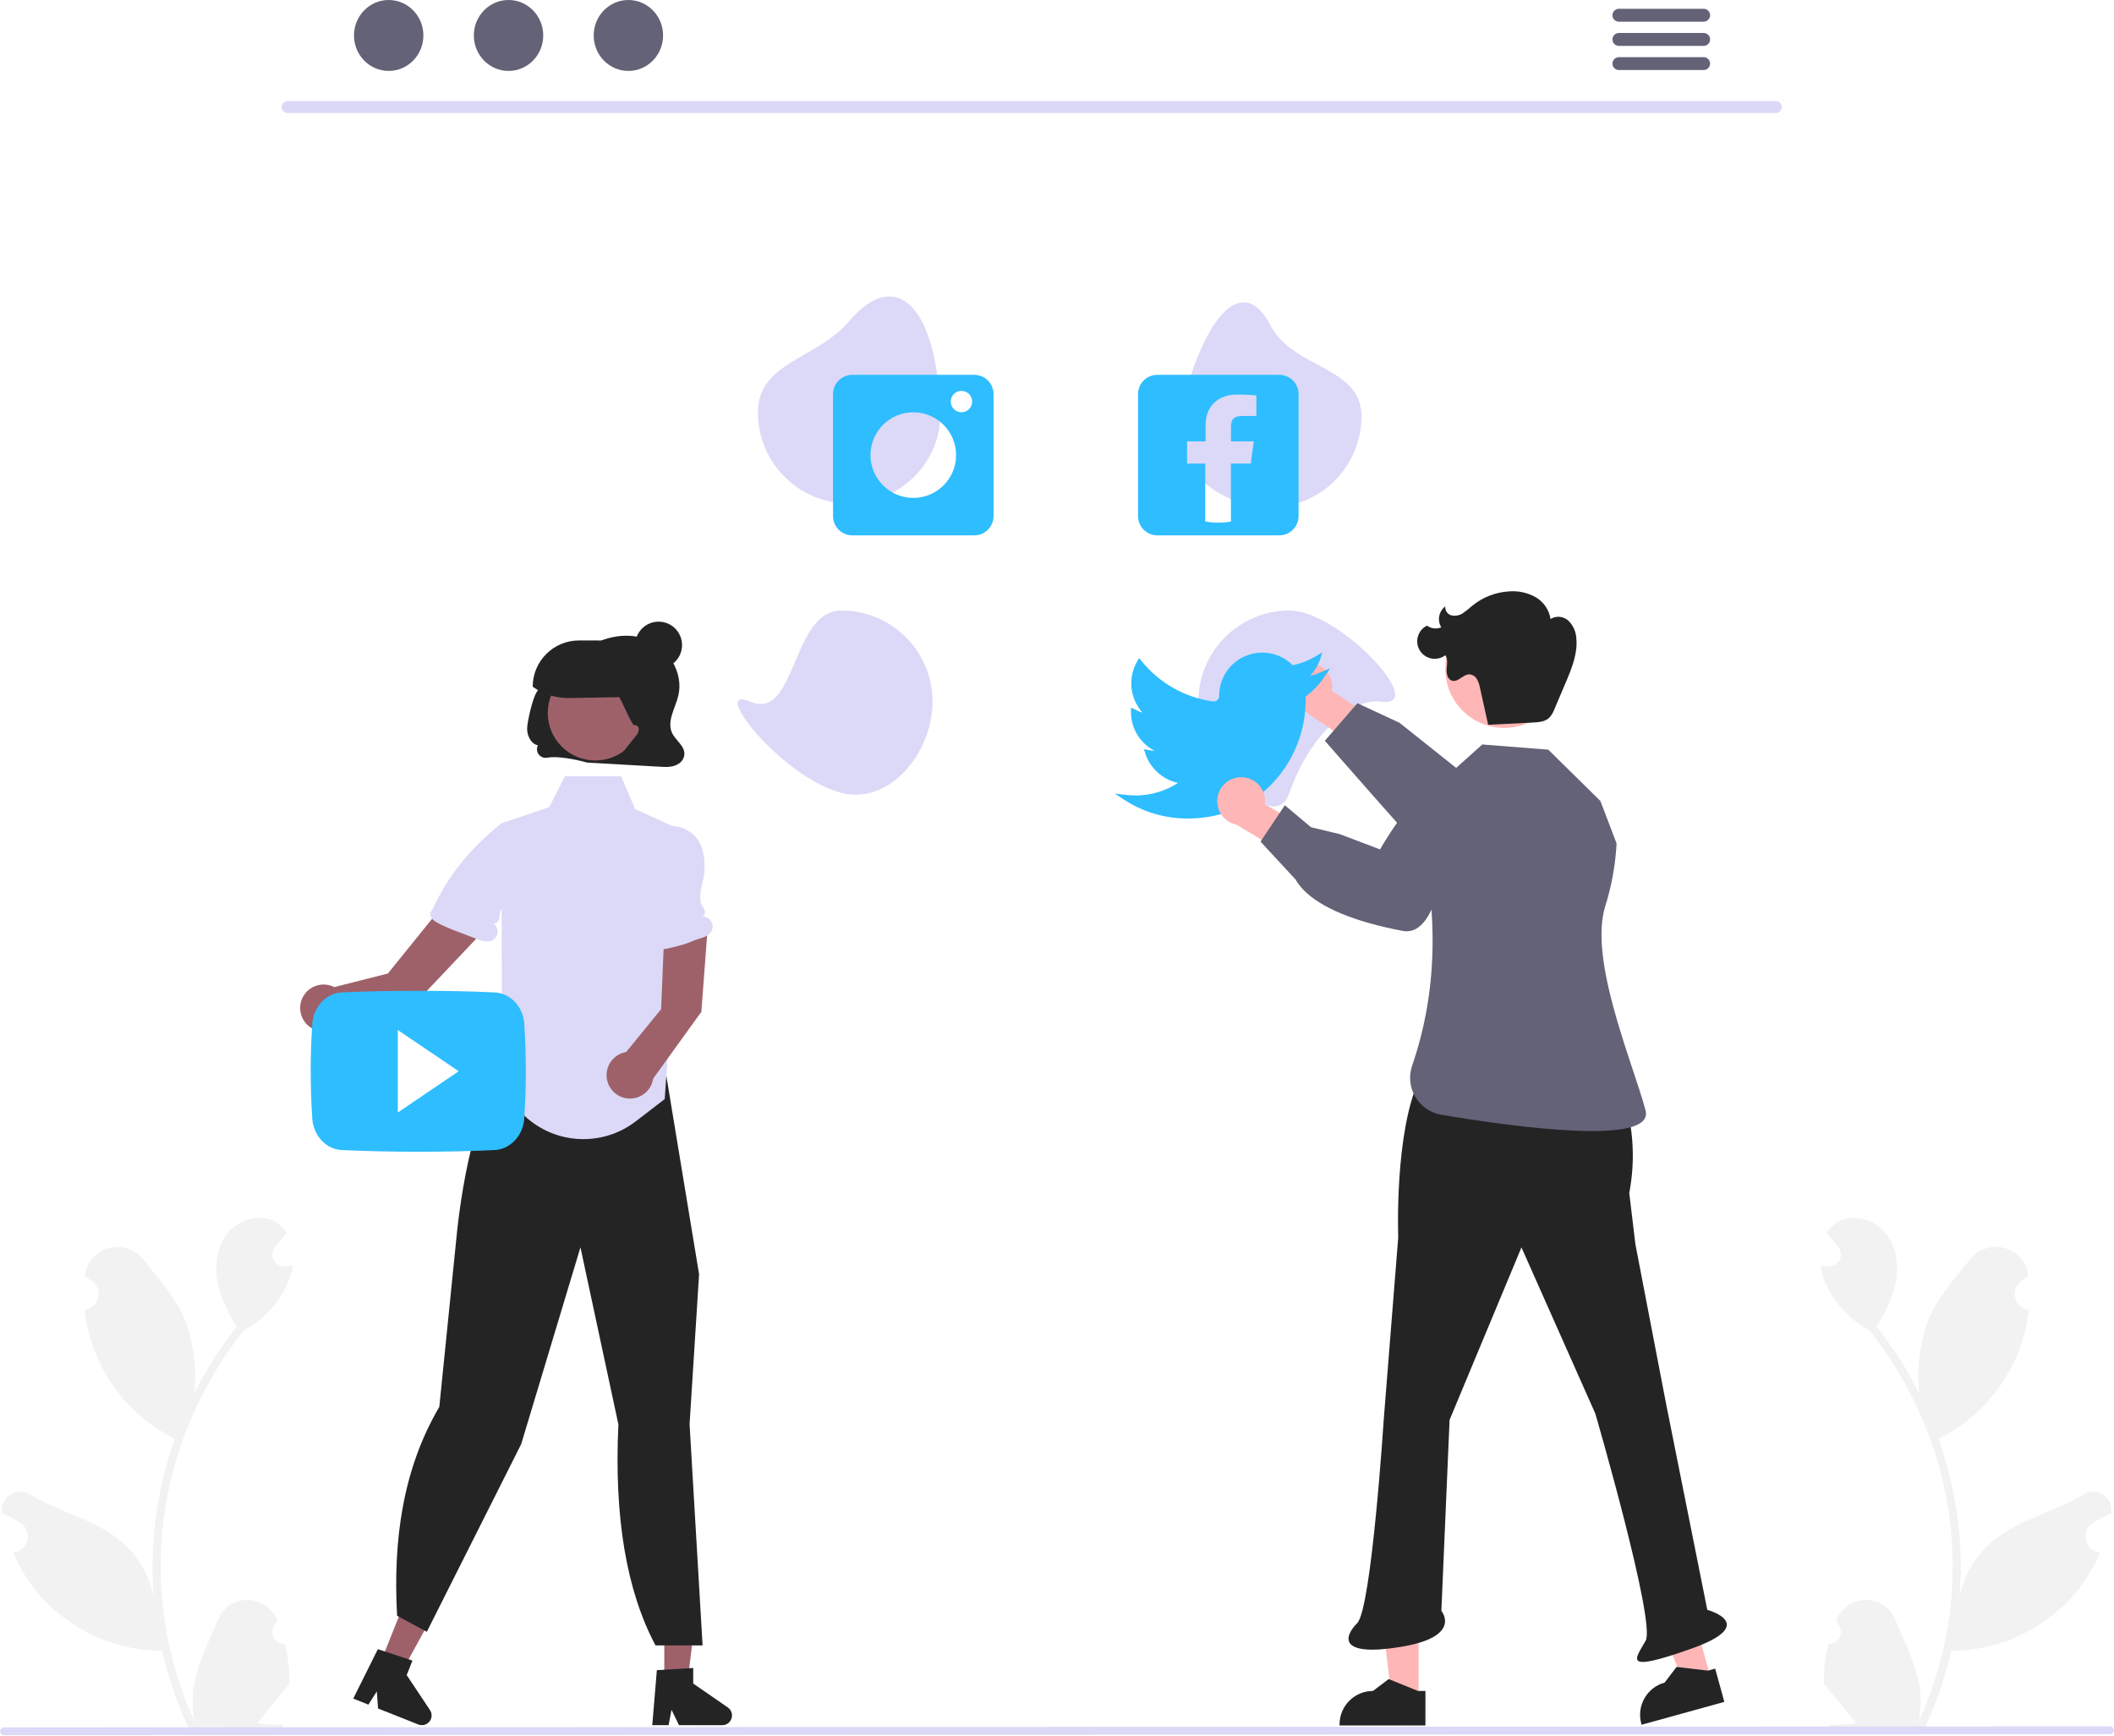
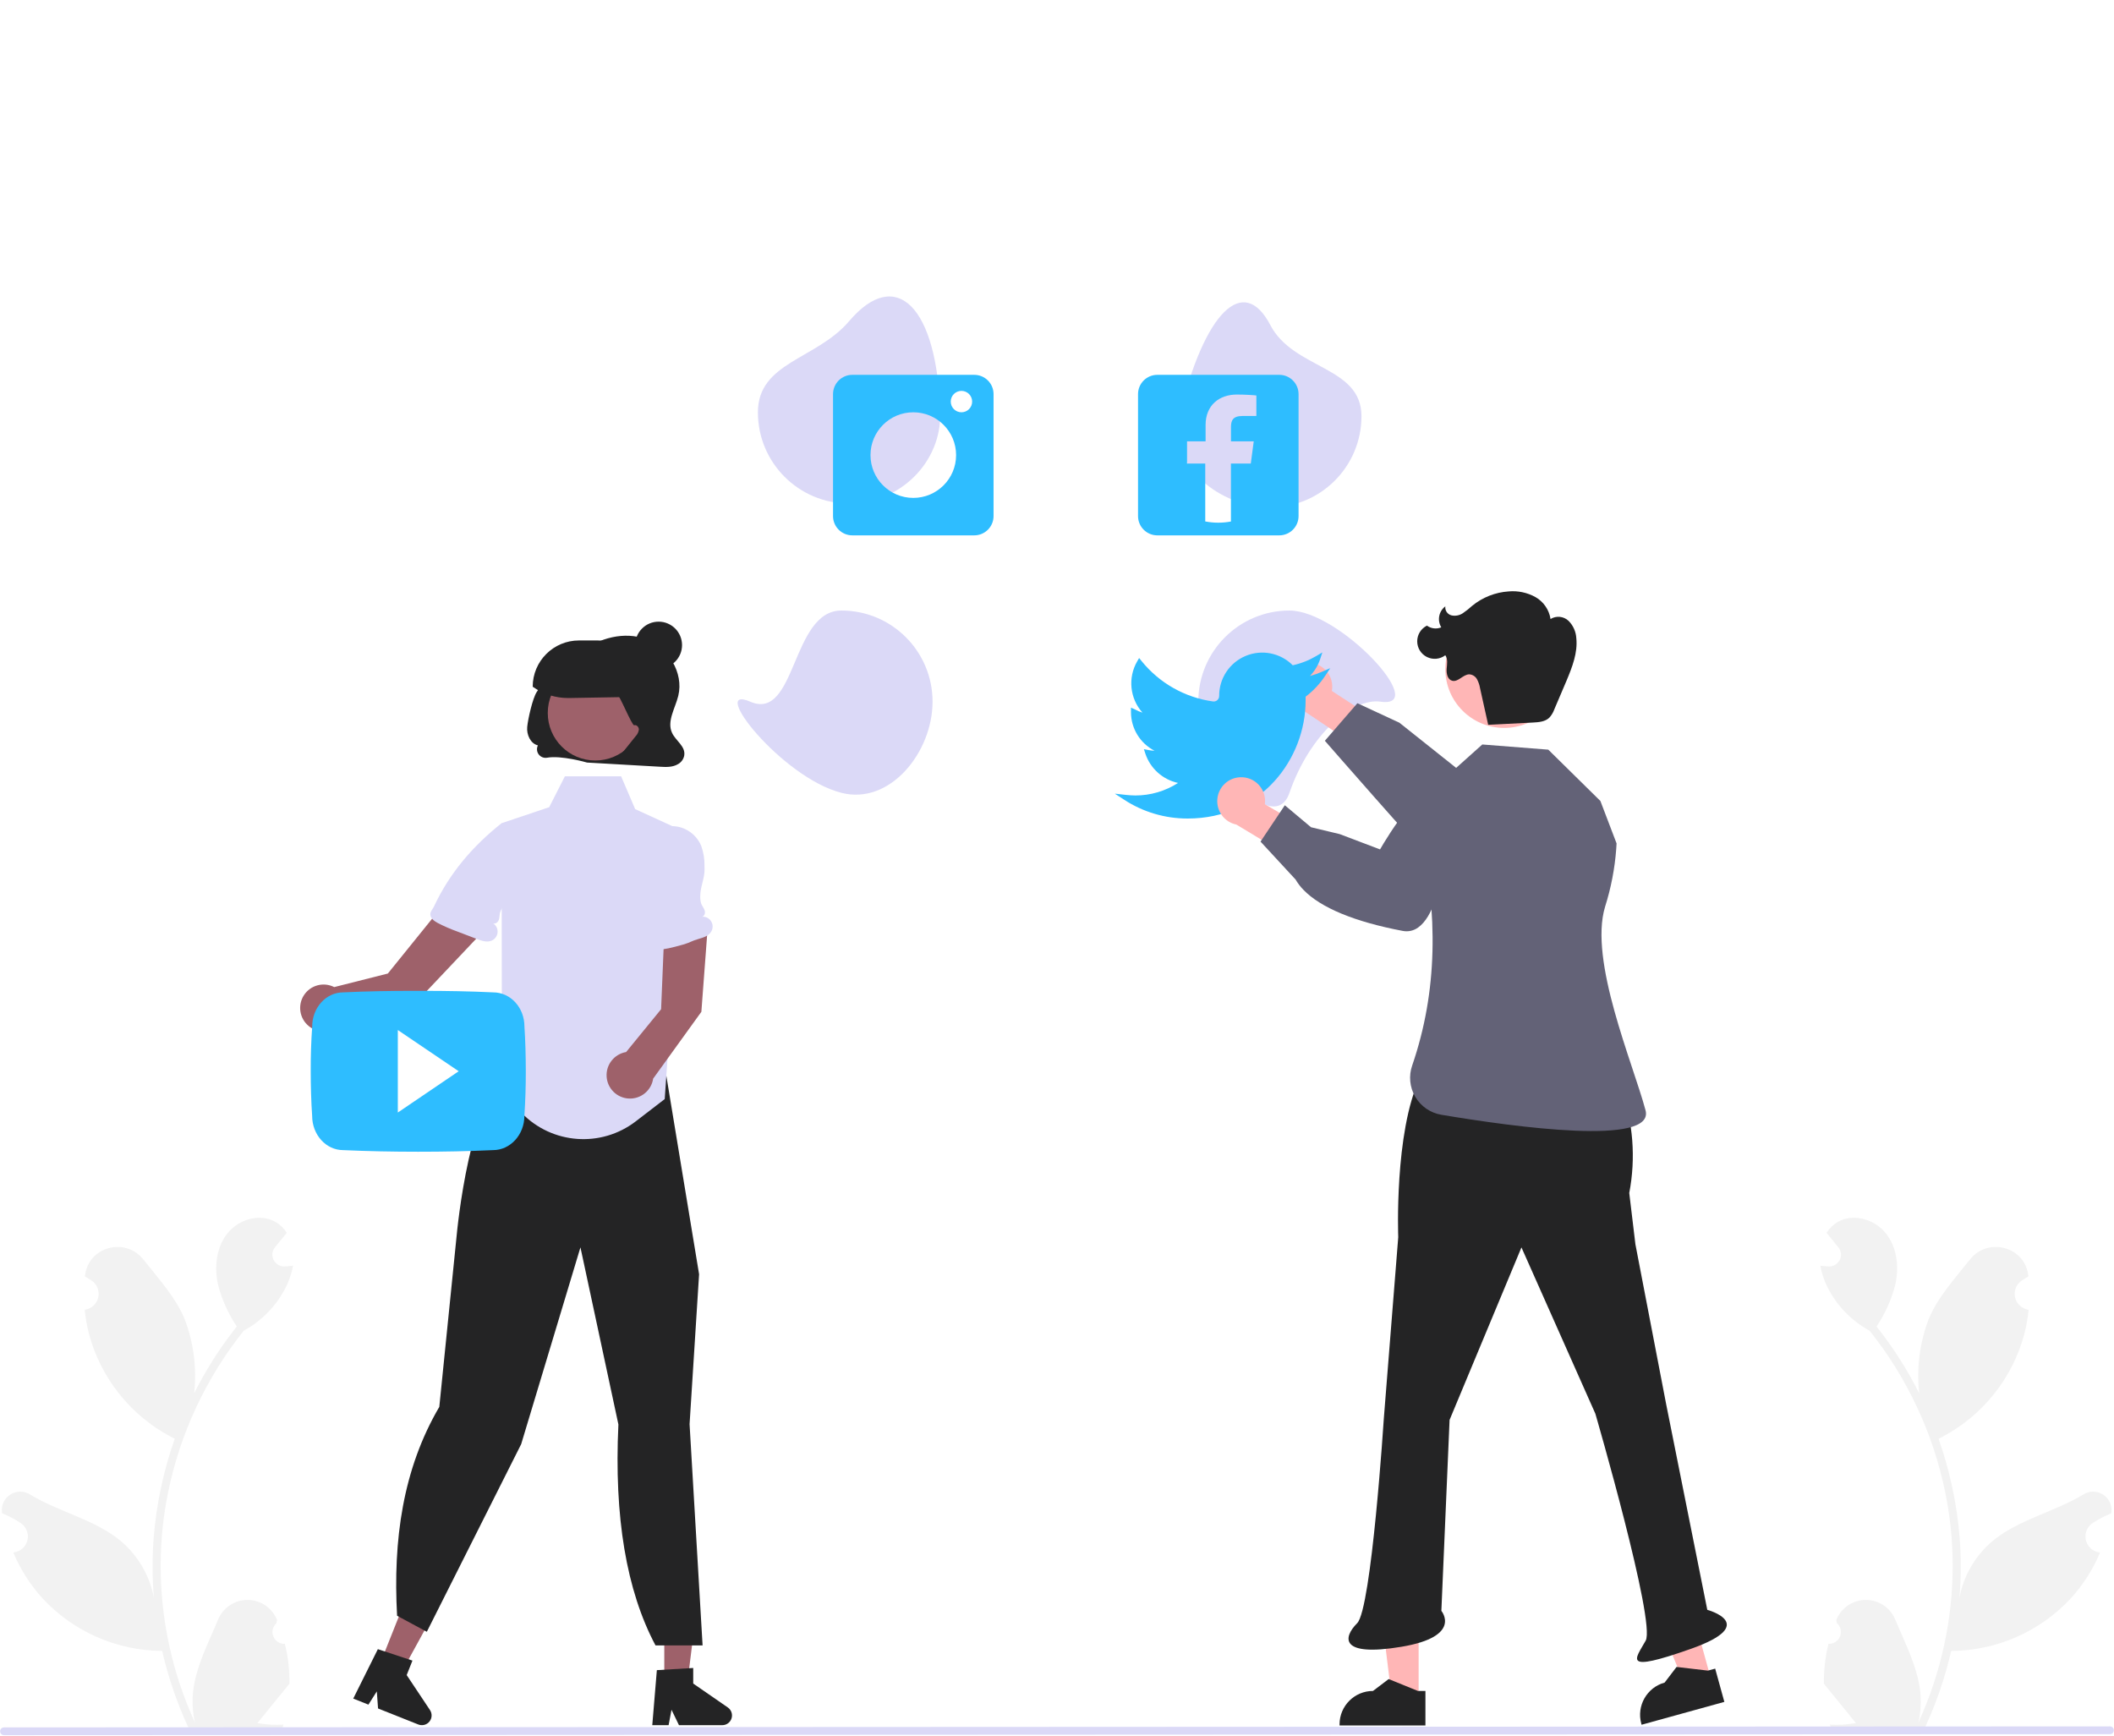
<svg xmlns="http://www.w3.org/2000/svg" data-name="Layer 1" width="645.131" height="529.537" viewBox="0 0 645.131 529.537">
  <path d="M364.361,686.885a3.613,3.613,0,0,1-2.619-6.263c.091-.362.156-.622.248-.984q-.049-.118-.098-.236a9.703,9.703,0,0,0-17.898.067c-2.927,7.051-6.654,14.113-7.572,21.568a28.705,28.705,0,0,0,.504,9.872A115.086,115.086,0,0,1,326.456,663.11a111.08,111.08,0,0,1,.689-12.392q.571-5.06,1.584-10.047a116.419,116.419,0,0,1,23.087-49.342,30.983,30.983,0,0,0,12.886-13.369,23.633,23.633,0,0,0,2.149-6.458c-.627.082-1.265.134-1.892.175-.195.01-.401.021-.597.031l-.074.003a3.58,3.58,0,0,1-2.94-5.832q.406-.5.813-.999c.411-.514.833-1.018,1.244-1.532a1.782,1.782,0,0,0,.134-.154c.473-.586.946-1.162,1.419-1.748a10.352,10.352,0,0,0-3.394-3.28c-4.741-2.777-11.281-.854-14.706,3.435-3.435,4.288-4.083,10.304-2.89,15.662a41.485,41.485,0,0,0,5.738,12.793c-.257.329-.525.648-.782.977a117.172,117.172,0,0,0-12.23,19.375,48.709,48.709,0,0,0-2.908-22.624c-2.783-6.715-8.001-12.37-12.595-18.175-5.519-6.973-16.835-3.93-17.807,4.909q-.014.128-.028.257,1.024.577,2.004,1.226a4.901,4.901,0,0,1-1.976,8.919l-.1.015a48.766,48.766,0,0,0,1.285,7.291A50.21,50.21,0,0,0,329.572,623.692c.401.206.792.411,1.193.607a119.597,119.597,0,0,0-6.438,30.296,113.433,113.433,0,0,0,.082,18.315l-.031-.216a29.974,29.974,0,0,0-10.232-17.308c-7.874-6.469-18.999-8.851-27.494-14.05a5.625,5.625,0,0,0-8.616,5.473q.017.114.035.227a32.925,32.925,0,0,1,3.692,1.779q1.024.578,2.004,1.226a4.901,4.901,0,0,1-1.976,8.919l-.1.015c-.072.01-.134.021-.206.031a48.808,48.808,0,0,0,8.978,14.058,50.254,50.254,0,0,0,36.446,15.991h.01a119.562,119.562,0,0,0,8.032,23.447h28.692c.103-.319.195-.648.288-.967a32.599,32.599,0,0,1-7.939-.473c2.129-2.612,4.257-5.245,6.386-7.857a1.783,1.783,0,0,0,.134-.154c1.08-1.337,2.17-2.663,3.25-4l.001-.002a47.751,47.751,0,0,0-1.399-12.164Z" transform="translate(-277.4343 -185.2317)" fill="#f2f2f2" />
  <path d="M835.434,686.885a3.613,3.613,0,0,0,2.619-6.263c-.091-.362-.156-.622-.248-.984q.049-.118.098-.236a9.703,9.703,0,0,1,17.898.067c2.927,7.051,6.654,14.113,7.572,21.568a28.705,28.705,0,0,1-.504,9.872A115.086,115.086,0,0,0,873.339,663.11a111.08,111.08,0,0,0-.689-12.392q-.571-5.06-1.584-10.047a116.419,116.419,0,0,0-23.087-49.342,30.983,30.983,0,0,1-12.886-13.369,23.634,23.634,0,0,1-2.149-6.458c.627.082,1.265.134,1.892.175.195.01.401.021.597.031l.074.003a3.58,3.58,0,0,0,2.94-5.832q-.406-.5-.813-.999c-.411-.514-.833-1.018-1.244-1.532a1.784,1.784,0,0,1-.134-.154c-.473-.586-.946-1.162-1.419-1.748a10.352,10.352,0,0,1,3.394-3.28c4.741-2.777,11.281-.854,14.706,3.435,3.435,4.288,4.083,10.304,2.89,15.662a41.485,41.485,0,0,1-5.738,12.793c.257.329.525.648.782.977a117.171,117.171,0,0,1,12.23,19.375,48.709,48.709,0,0,1,2.908-22.624c2.783-6.715,8.001-12.37,12.595-18.175,5.519-6.973,16.835-3.93,17.807,4.909q.014.128.028.257-1.024.577-2.004,1.226a4.901,4.901,0,0,0,1.976,8.919l.1.015a48.767,48.767,0,0,1-1.285,7.291,50.21,50.21,0,0,1-25,31.468c-.401.206-.792.411-1.193.607a119.598,119.598,0,0,1,6.438,30.296,113.435,113.435,0,0,1-.082,18.315l.031-.216a29.974,29.974,0,0,1,10.232-17.308c7.874-6.469,18.999-8.851,27.494-14.05a5.625,5.625,0,0,1,8.616,5.473q-.017.114-.035.227a32.926,32.926,0,0,0-3.692,1.779q-1.024.578-2.004,1.226a4.901,4.901,0,0,0,1.976,8.919l.1.015c.072.01.134.021.206.031a48.808,48.808,0,0,1-8.978,14.058,50.254,50.254,0,0,1-36.446,15.991h-.01a119.563,119.563,0,0,1-8.032,23.447H836.153c-.103-.319-.195-.648-.288-.967a32.599,32.599,0,0,0,7.939-.473c-2.129-2.612-4.257-5.245-6.386-7.857a1.781,1.781,0,0,1-.134-.154c-1.08-1.337-2.17-2.663-3.25-4l-.001-.002a47.75,47.75,0,0,1,1.399-12.164Z" transform="translate(-277.4343 -185.2317)" fill="#f2f2f2" />
  <polygon points="202.721 514.442 209.667 514.442 212.973 487.648 202.721 487.648 202.721 514.442" fill="#9e616a" />
  <path d="M477.888,694.916l11.098-.662v4.755l10.551,7.287a2.97,2.97,0,0,1-1.688,5.414l-13.212,0-2.277-4.703-.889,4.703h-4.982Z" transform="translate(-277.4343 -185.2317)" fill="#242425" />
  <polygon points="115.658 508.54 122.112 511.109 135.092 487.438 125.567 483.646 115.658 508.54" fill="#9e616a" />
  <path d="M392.745,688.513l10.556,3.489-1.759,4.418,7.108,10.672a2.97,2.97,0,0,1-3.57,4.406l-12.276-4.887-.376-5.212-2.566,4.041-4.628-1.842Z" transform="translate(-277.4343 -185.2317)" fill="#242425" />
  <path d="M466.153,619.945,454.569,565.889l-18.088,60.061L407.84,682.904l-.152.302-9.073-4.885c-1.28-23.126,1.761-44.796,12.883-63.745l5.267-52.012c.161-1.777,4.09-43.5,16.53-50.899l3.643-8.307,36.235-8.949.132.149a27.701,27.701,0,0,1,6.638,13.913L490.77,574.063l.006.037-2.903,45.758,3.971,67.508h-14.369Q464.142,662.276,466.153,619.945Z" transform="translate(-277.4343 -185.2317)" fill="#242425" />
  <path d="M643.121,399.366c0,15.364,22.814,42.344,27.818,27.818,6.126-17.784,19.195-29.057,27.818-27.818,15.207,2.185-12.455-27.818-27.818-27.818A27.818,27.818,0,0,0,643.121,399.366Z" transform="translate(-277.4343 -185.2317)" fill="#dbd9f7" />
  <path d="M637.278,312.247c-3.608,14.934,12.455,27.818,27.818,27.818A27.818,27.818,0,0,0,692.914,312.247c0-15.364-20.708-14.199-27.818-27.818C656.956,268.838,645.033,280.145,637.278,312.247Z" transform="translate(-277.4343 -185.2317)" fill="#dbd9f7" />
  <path d="M508.725,311.078a27.818,27.818,0,0,0,27.818,27.818c15.364,0,28.265-12.461,27.818-27.818-.935-32.171-13.399-44.778-27.818-27.818C526.592,294.965,508.725,295.715,508.725,311.078Z" transform="translate(-277.4343 -185.2317)" fill="#dbd9f7" />
  <path d="M506.388,399.366c-12.982-5.612,9.565,23.149,27.818,27.818,14.884,3.807,27.818-12.455,27.818-27.818a27.818,27.818,0,0,0-27.818-27.818C518.843,371.548,520.49,405.463,506.388,399.366Z" transform="translate(-277.4343 -185.2317)" fill="#dbd9f7" />
-   <path d="M819.418,219.716H365.125a1.807,1.807,0,0,1,0-3.613h454.293a1.807,1.807,0,0,1,0,3.613Z" transform="translate(-277.4343 -185.2317)" fill="#dbd9f7" />
-   <ellipse cx="118.615" cy="10.823" rx="10.588" ry="10.823" fill="#636277" />
-   <ellipse cx="155.19" cy="10.823" rx="10.588" ry="10.823" fill="#636277" />
-   <ellipse cx="191.765" cy="10.823" rx="10.588" ry="10.823" fill="#636277" />
-   <path d="M797.397,187.914H771.416a1.968,1.968,0,0,0,0,3.934h25.981a1.968,1.968,0,0,0,0-3.934Z" transform="translate(-277.4343 -185.2317)" fill="#636277" />
-   <path d="M797.397,195.299H771.416a1.968,1.968,0,0,0,0,3.934h25.981a1.968,1.968,0,0,0,0-3.934Z" transform="translate(-277.4343 -185.2317)" fill="#636277" />
-   <path d="M797.397,202.673H771.416a1.968,1.968,0,0,0,0,3.934h25.981a1.968,1.968,0,0,0,0-3.934Z" transform="translate(-277.4343 -185.2317)" fill="#636277" />
  <path d="M667.827,299.621H630.617a5.889,5.889,0,0,0-5.889,5.889v37.21a5.889,5.889,0,0,0,5.889,5.889h37.21a5.889,5.889,0,0,0,5.889-5.889V305.51A5.889,5.889,0,0,0,667.827,299.621Zm-6.987,12.563h-4.267c-2.914,0-3.481,1.379-3.481,3.416v4.319h6.948l-.902,6.781h-6.059v17.682a20.982,20.982,0,0,1-7.838-.019V326.7h-5.556v-6.781h5.66V314.904c0-5.995,4.164-9.269,9.527-9.269,2.578,0,5.337.193,5.969.284Z" transform="translate(-277.4343 -185.2317)" fill="#2ebdff" />
  <path d="M574.75,299.621h-37.21a5.889,5.889,0,0,0-5.889,5.889v37.21a5.889,5.889,0,0,0,5.889,5.889h37.21a5.889,5.889,0,0,0,5.889-5.889V305.51A5.889,5.889,0,0,0,574.75,299.621Zm-18.605,37.557a13.063,13.063,0,1,1,13.063-13.063A13.063,13.063,0,0,1,556.145,337.178Zm14.696-26.127a3.266,3.266,0,1,1,3.266-3.266A3.266,3.266,0,0,1,570.842,311.052Z" transform="translate(-277.4343 -185.2317)" fill="#2ebdff" />
  <path d="M676.791,387.508a7.258,7.258,0,0,1,7.085,8.583l13.903,9.046-3.437,9.789-19.454-13.051a7.298,7.298,0,0,1,1.903-14.368Z" transform="translate(-277.4343 -185.2317)" fill="#ffb6b6" />
  <path d="M681.743,411.296l9.923-11.457,12.822,5.946,26.201,20.852c3.435.401,29.499,3.765,29.02,13.337a7.751,7.751,0,0,1-2.771,5.858c-4.114,3.396-11.243,2.432-11.509,2.393l-17.057-.854c-.892.215-10.152,2.342-15.053-.702C711.831,445.747,681.743,411.296,681.743,411.296Z" transform="translate(-277.4343 -185.2317)" fill="#636277" />
  <polygon points="432.925 518.689 424.798 518.688 420.932 487.341 432.926 487.341 432.925 518.689" fill="#ffb6b6" />
  <path d="M712.432,711.798l-26.205-.001v-.331a10.2,10.2,0,0,1,10.2-10.2h.001l4.787-3.631,8.931,3.632,2.288 0Z" transform="translate(-277.4343 -185.2317)" fill="#242425" />
  <polygon points="522.127 512.328 514.293 514.492 502.22 485.305 513.782 482.112 522.127 512.328" fill="#ffb6b6" />
  <path d="M803.657,704.602l-25.259,6.977-.088-.319a10.2,10.2,0,0,1,7.116-12.547l.001-0,3.647-4.775,9.576,1.123,2.205-.609Z" transform="translate(-277.4343 -185.2317)" fill="#242425" />
  <path d="M710.718,514.211l61.41,3.133.02.056a60.472,60.472,0,0,1,2.487,31.903v0l1.88,15.666,9.4,48.878,12.533,62.664s16.293,4.386-5.013,11.906-16.919,3.133-13.786-2.507-15.353-69.243-15.353-69.243l-22.559-50.758-21.932,52.638-2.507,58.277s6.58,7.833-12.219,10.966-17.859-2.82-13.473-7.206,8.146-62.664,8.146-62.664l4.386-55.144S702.885,530.816,710.718,514.211Z" transform="translate(-277.4343 -185.2317)" fill="#242425" />
  <path d="M770.765,442.619l-4.938-12.951-15.9-15.661L729.79,412.427l-14.8,13.251-4.185,13.182c5.489,25.416,5.377,48.824-2.401,71.502a11.428,11.428,0,0,0,8.833,15.06c22.813,3.834,65.293,9.582,62.367-1.361-3.871-14.476-17.337-45.633-12.349-62.109a77.338,77.338,0,0,0,3.404-17.629Z" transform="translate(-277.4343 -185.2317)" fill="#636277" />
  <circle cx="459.038" cy="204.169" r="17.972" fill="#ffb6b6" />
  <path d="M731.568,406.429l13.7-.699c1.755-.09,3.671-.245,4.948-1.453a7.496,7.496,0,0,0,1.553-2.58c1.267-2.942,2.533-5.884,3.767-8.839,1.707-4.088,3.384-8.405,2.948-12.814a8.154,8.154,0,0,0-2.37-5.345,4.527,4.527,0,0,0-5.502-.557,9.303,9.303,0,0,0-4.618-6.705,14.257,14.257,0,0,0-8.132-1.724,19.626,19.626,0,0,0-11.177,4.405,24.26,24.26,0,0,1-2.851,2.259,4.476,4.476,0,0,1-3.48.644,2.518,2.518,0,0,1-1.849-2.745,4.846,4.846,0,0,0-1.239,6.397,4.471,4.471,0,0,1-4.37-.517,5.343,5.343,0,1,0,5.603,9.043c.831,1.165.522,2.747.413,4.174s.274,3.2,1.65,3.594c1.86.533,3.366-1.971,5.3-1.944a2.909,2.909,0,0,1,2.307,1.486,8.586,8.586,0,0,1,.923,2.696l2.476,11.145" transform="translate(-277.4343 -185.2317)" fill="#242425" />
  <path d="M639.804,435.025a35.294,35.294,0,0,1-19.276-5.714l-2.886-1.876,3.421.38c.896.1,1.862.158,2.869.172a23.973,23.973,0,0,0,13.004-3.822,13.538,13.538,0,0,1-9.99-8.99l-.428-1.32,1.362.267a11.371,11.371,0,0,0,1.877.211,13.24,13.24,0,0,1-7.182-11.741v-1.399l1.218.538a11.213,11.213,0,0,0,2.28.97,13.423,13.423,0,0,1-1.609-15.633l.595-1.026.746.921a34.088,34.088,0,0,0,21.789,12.334,1.642,1.642,0,0,0,1.317-.393,1.685,1.685,0,0,0,.58-1.273,13.143,13.143,0,0,1,22.454-9.376,24.235,24.235,0,0,0,7.158-2.811l1.875-1.11-.683,2.068a13.296,13.296,0,0,1-3.105,5.115,24.39,24.39,0,0,0,3.658-1.27l2.539-1.116-1.53,2.314a26.047,26.047,0,0,1-5.989,6.396v1.18c0,17.698-13.462,36.004-35.99,36.004Z" transform="translate(-277.4343 -185.2317)" fill="#2ebdff" />
  <path d="M655.942,422.423a7.258,7.258,0,0,1,7.491,8.232L677.755,439.021l-2.961,9.944-20.06-12.098a7.298,7.298,0,0,1,1.208-14.443Z" transform="translate(-277.4343 -185.2317)" fill="#ffb6b6" />
  <path d="M672.807,453.64l-10.697-11.576,7.416-11.087,7.992,6.706,8.738,2.091,12.33,4.675c1.717-3.002,15.035-25.657,23.652-21.462a7.751,7.751,0,0,1,4.302,4.847c1.51,5.116-2.173,11.296-2.314,11.525l-7.476,15.355c-.152.905-1.828,10.257-6.551,13.571a5.972,5.972,0,0,1-4.69,1.036c-14.675-2.775-25.016-7.068-30.292-12.527A16.082,16.082,0,0,1,672.807,453.64Z" transform="translate(-277.4343 -185.2317)" fill="#636277" />
  <path d="M482.526,408.886c-1.647-3.542.967-7.496,1.899-11.309,1.74-7.115-3.163-14.817-9.81-17.283-6.646-2.465-14.284-.405-19.994,3.909-5.597,4.229-9.531,6.221-13.387,12.196-1.293,2.004-2.662,8.225-2.906,10.624-.245,2.4.997,5.15,3.26,5.676a2.624,2.624,0,0,0,2.712,3.782c4.333-.837,12.29,1.464,12.29,1.464q11.129.637,22.257,1.274c1.901.109,3.874.208,5.582-.843a3.795,3.795,0,0,0,1.817-2.6C486.681,412.968,483.661,411.328,482.526,408.886Z" transform="translate(-277.4343 -185.2317)" fill="#242425" />
  <path d="M488.128,439.875l-1.623,10.806-2.575,17.121-.436,6.343-3.204,46.492-8.824,6.788a26.233,26.233,0,0,1-34.853-2.557l-10.715-5.159c5.743-5.65,4.675-31.833,4.675-31.833l-.064-51.427,14.525-4.885,4.784-9.419h17.164l4.291,10.012,7.788,3.561,3.547,1.631Z" transform="translate(-277.4343 -185.2317)" fill="#dbd9f7" />
  <circle cx="181.674" cy="217.572" r="14.512" fill="#9e616a" />
  <path d="M450.817,398.251a18.571,18.571,0,0,1-10.712-3.38L440,394.799v0a14.116,14.116,0,0,1,14.116-14.116h5.762a14.004,14.004,0,0,1,13.988,14.049,3.226,3.226,0,0,1-3.185,3.18l-19.532.337C451.038,398.25,450.927,398.251,450.817,398.251Z" transform="translate(-277.4343 -185.2317)" fill="#242425" />
  <path d="M493.296,469.709l-13.145.108-.966,23.397-10.68,13.076a7.148,7.148,0,1,0,8.255,8.112l14.713-20.396Z" transform="translate(-277.4343 -185.2317)" fill="#9e616a" />
  <path d="M423.985,470.408l-13.475-6.299-14.714,18.217-16.368,4.14a7.148,7.148,0,1,0,1.797,11.433l23.968-7.617Z" transform="translate(-277.4343 -185.2317)" fill="#9e616a" />
  <path d="M466.369,416.196l5.024-6.268a3.627,3.627,0,0,0,1.008-2.021c.026-.766-.696-1.587-1.424-1.346-.676.223-4.57-9.533-5.281-9.531-.738.002-.978-.981-.988-1.719-.035-2.794,2.236.206,2.987-2.486s3.678-.377,6.201-1.58,5.951-.656,7.51,1.663c1.156,1.719,1.114,3.954.96,6.02a94.532,94.532,0,0,1-2.158,14.242c-.265,1.151-.661,2.437-1.721,2.957a4.099,4.099,0,0,1-1.839.275l-7.736-.038" transform="translate(-277.4343 -185.2317)" fill="#242425" />
  <circle cx="200.989" cy="196.865" r="7.152" fill="#242425" />
  <path d="M494.508,469.482c-.772,1.345-2.417,1.881-3.919,2.296-2.031.565-2.625,1.137-4.656,1.702-.808.229-1.623.458-2.439.665a34.5,34.5,0,0,1-4.069.837c-1.151.164-2.51.164-3.261-.729a3.758,3.758,0,0,1-.565-2.596q.44-16.477.887-32.955l.622.215a8.096,8.096,0,0,1,.873-.501,9.794,9.794,0,0,1,4.627-1.066,9.406,9.406,0,0,1,2.71.422,9.845,9.845,0,0,1,6.107,5.593,17.197,17.197,0,0,1,1.001,6.215c.007.322.007.644.014.965.043,2.746-1.352,5.492-1.309,8.239a6.455,6.455,0,0,0,.315,2.281c.286.729.844,1.337,1.058,2.095.215.751-.136,1.781-.915,1.838a3.001,3.001,0,0,1,2.918,4.484Z" transform="translate(-277.4343 -185.2317)" fill="#dbd9f7" />
  <path d="M430.568,436.511a9.734,9.734,0,0,1,8.851,12.109,19.547,19.547,0,0,1-3.465,6.368l-4.807,6.69a6.405,6.405,0,0,0-1.107,2.016c-.202.759-.122,1.581-.399,2.316s-1.169,1.351-1.832.929a3.004,3.004,0,0,1-.323,5.342c-1.426.622-3.065.067-4.518-.489l-5.903-2.259a48.965,48.965,0,0,1-6.123-2.669c-1.022-.561-2.112-1.369-2.185-2.532-.057-.906.709-1.601,1.093-2.423,4.807-10.292,11.877-18.482,20.657-25.461Z" transform="translate(-277.4343 -185.2317)" fill="#dbd9f7" />
  <path d="M437.474,498.468c0-5.755-4.241-10.392-9.547-10.392-7.105-.341-14.333-.464-21.725-.464h-2.305c-7.378,0-14.633.123-21.725.464-5.223,0-9.465,4.651-9.465,10.419-.327,4.569-.464,9.124-.45,13.638s.123,9.124.436,13.638c0,5.769,4.241,10.447,9.465,10.447,7.446.341,15.097.491,22.871.491s15.411-.137,22.884-.491c5.237,0,9.547-4.678,9.547-10.447.3-4.569.45-9.124.436-13.706-.014-4.582-.123-9.11-.423-13.638Zm-38.636,26.28v-25.176l18.575,12.574Z" transform="translate(-277.4343 -185.2317)" fill="#2ebdff" />
  <path d="M921.375,714.461l-642.75.307a1.191,1.191,0,0,1,0-2.381l642.75-.307a1.191,1.191,0,0,1,0,2.381Z" transform="translate(-277.4343 -185.2317)" fill="#dbd9f7" />
</svg>
